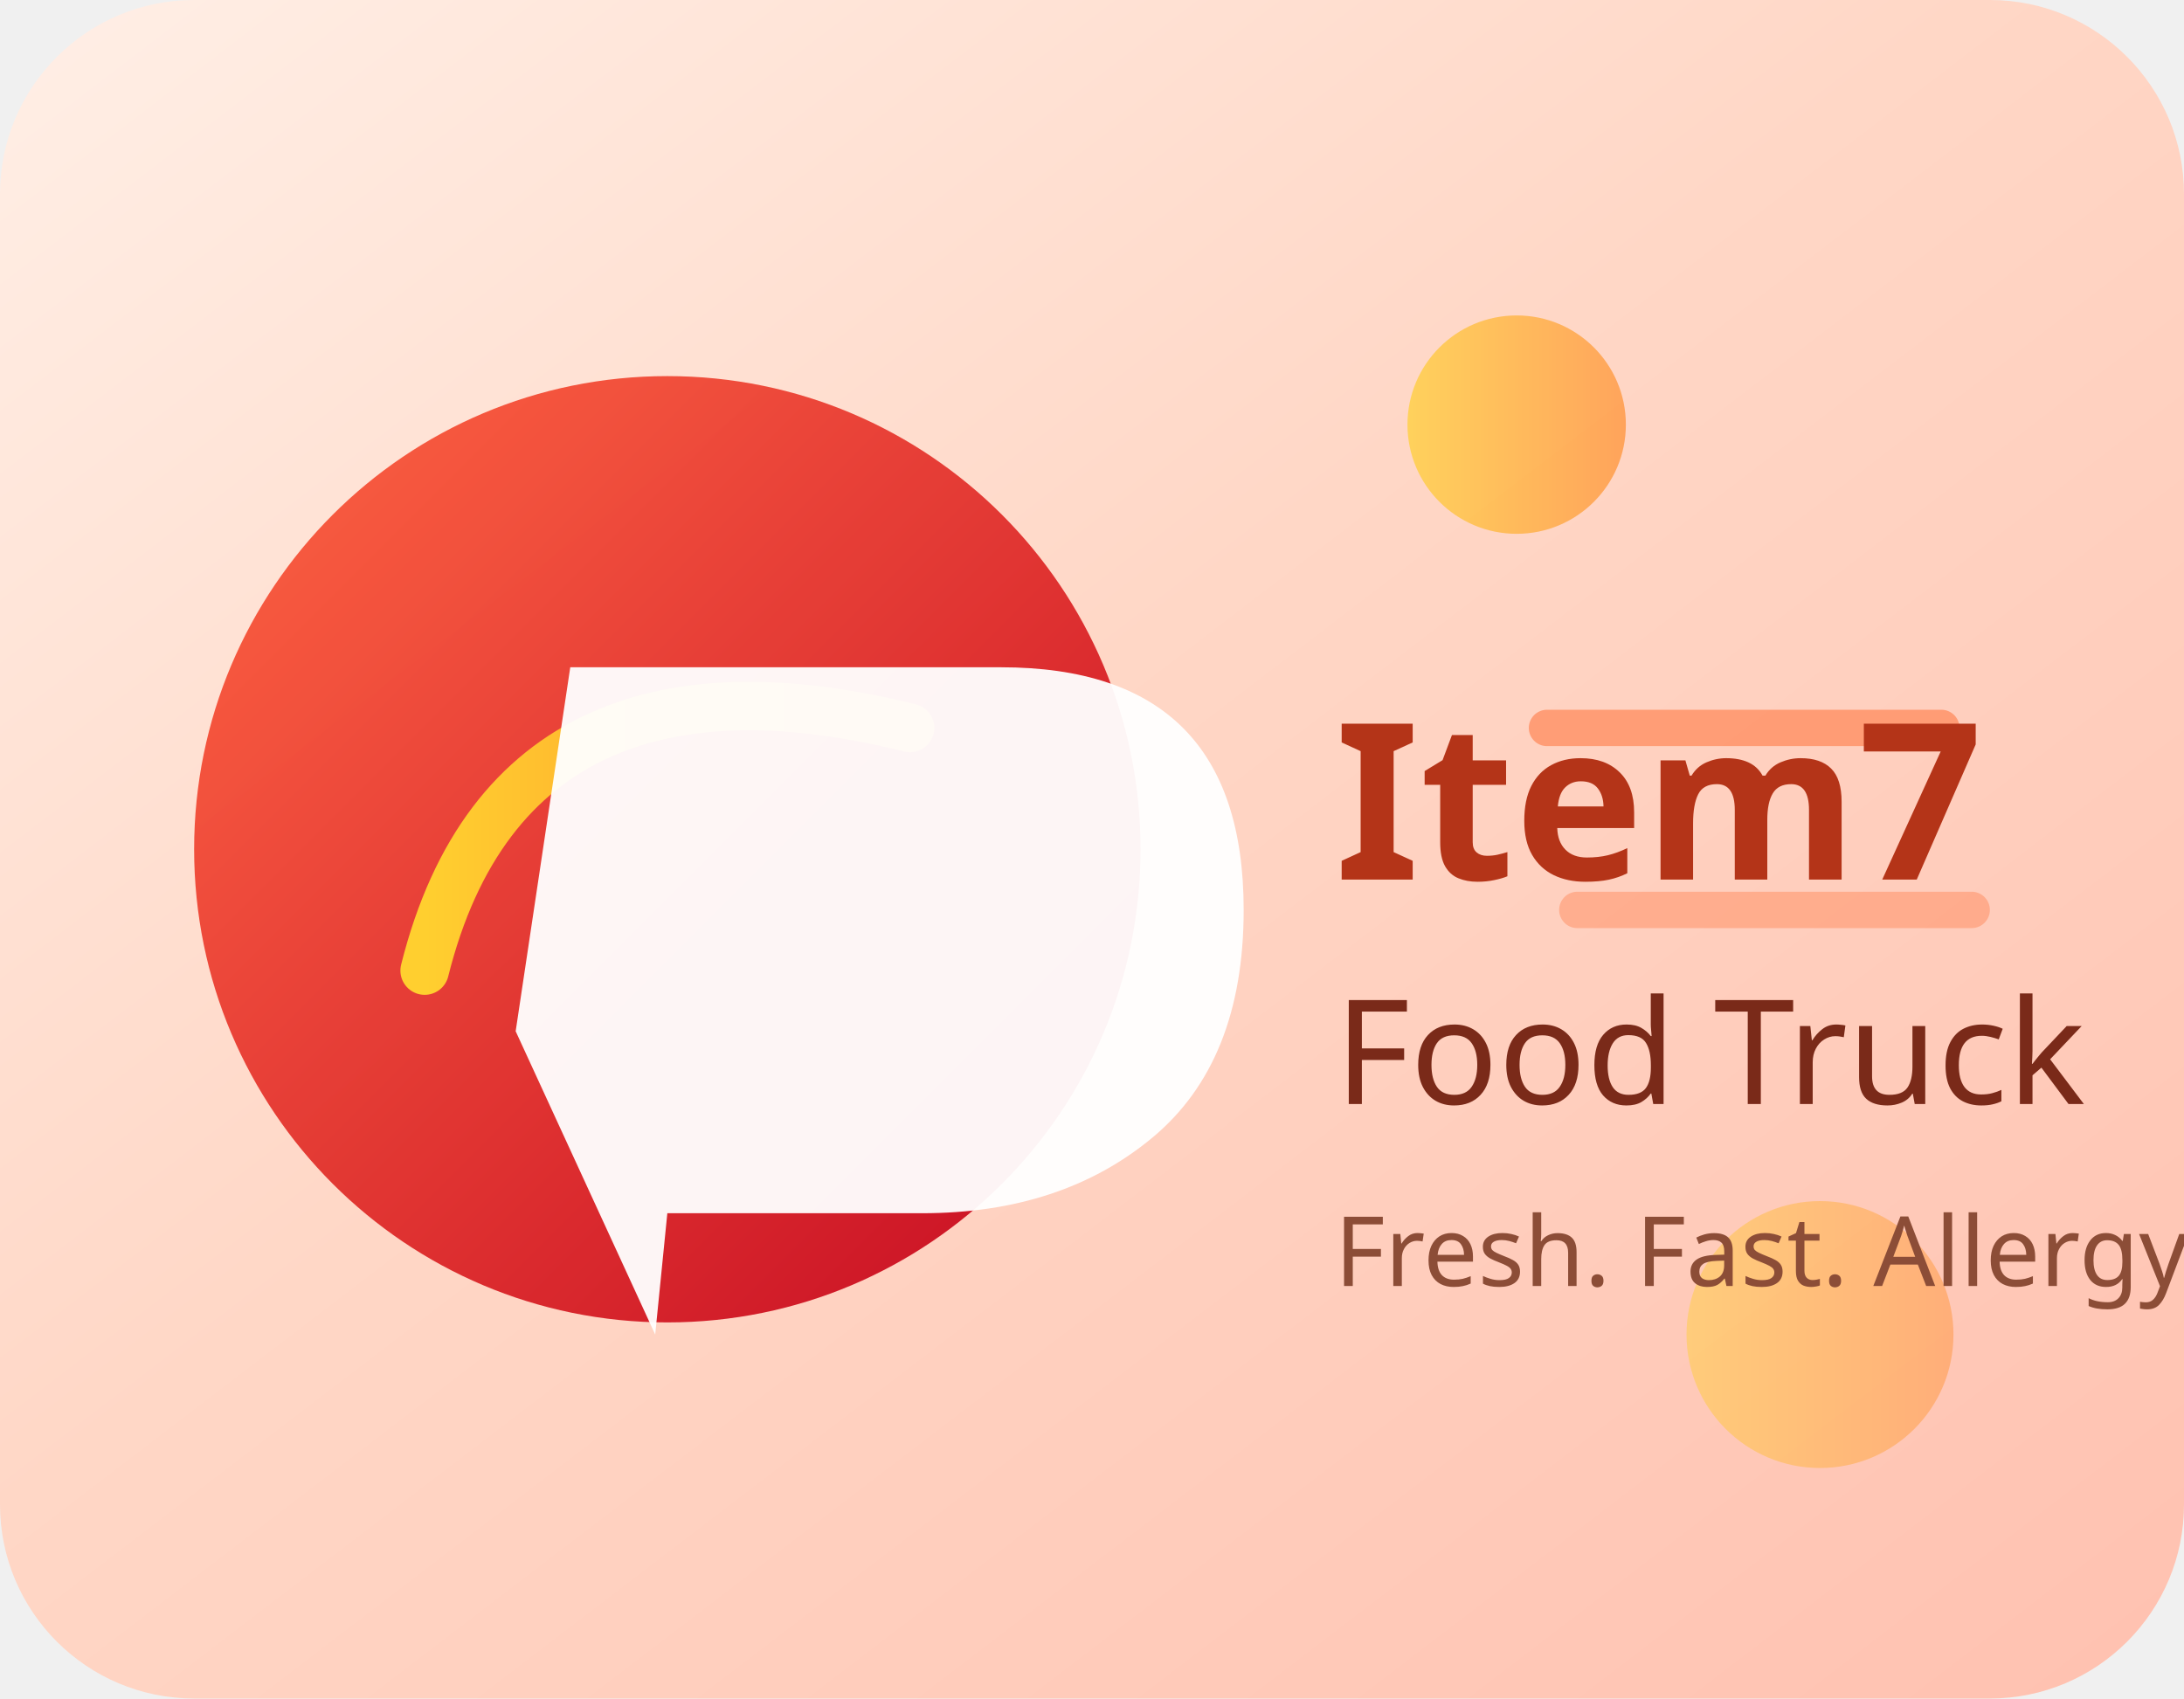
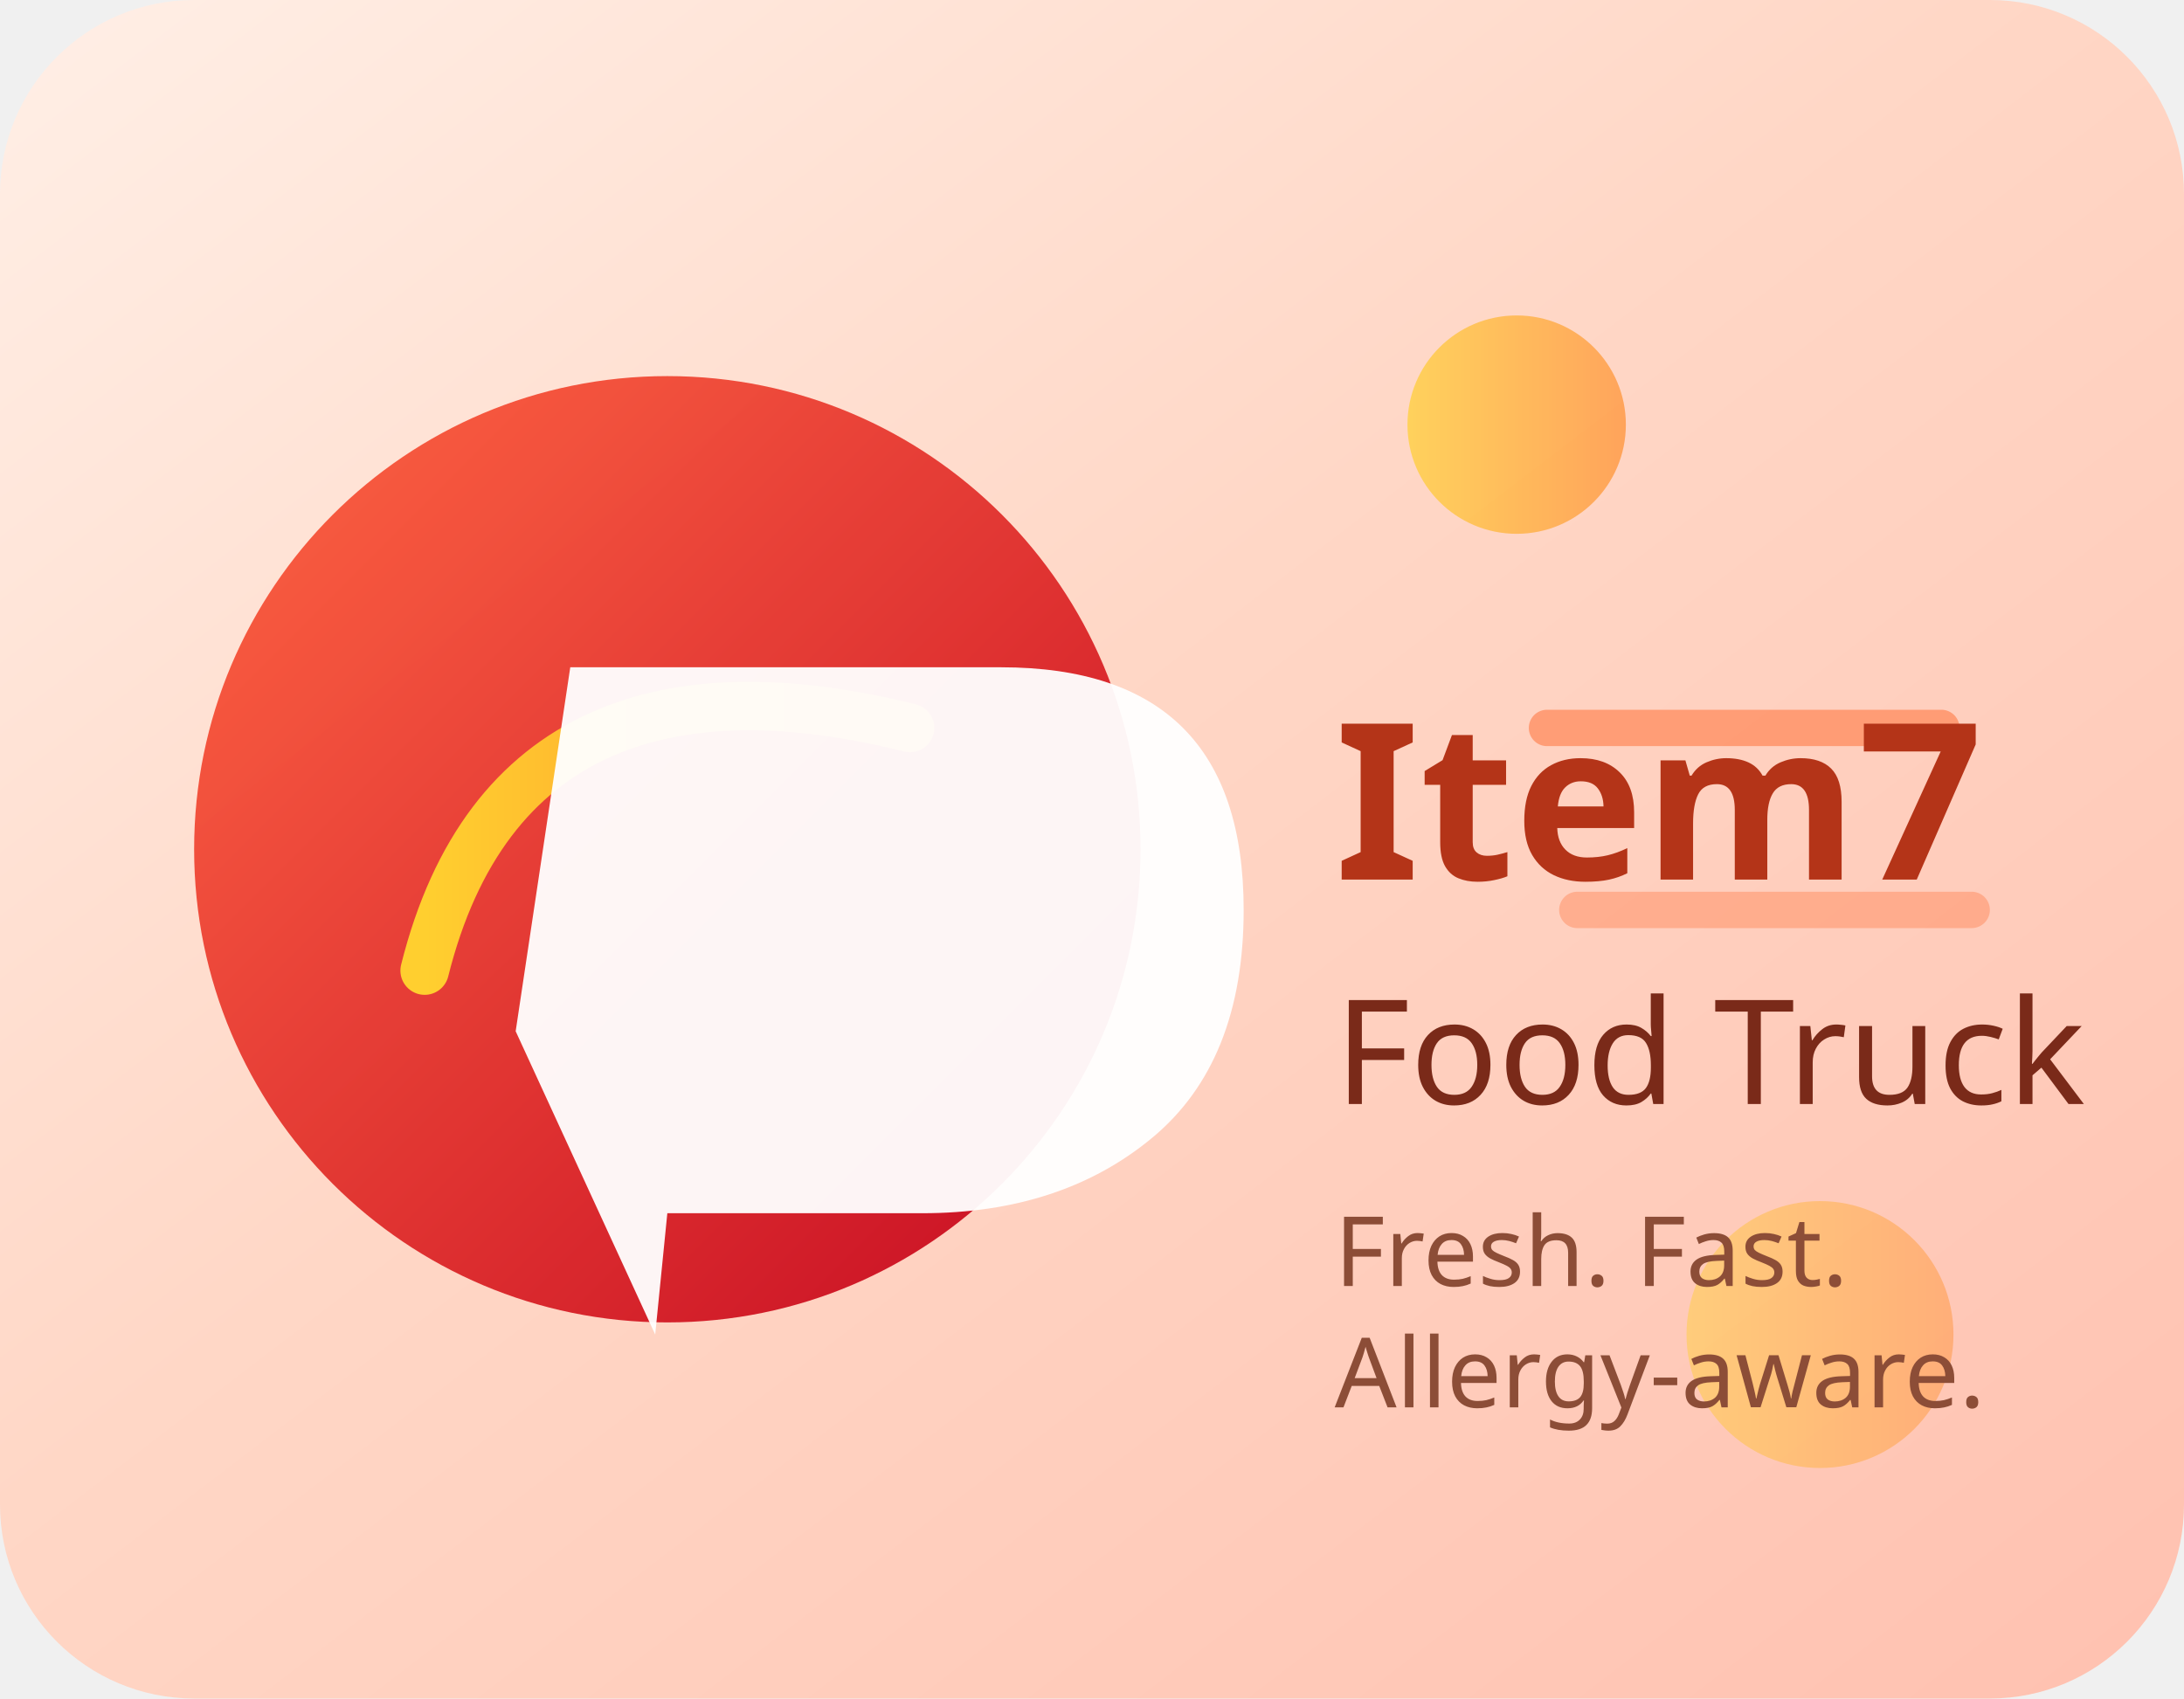
<svg xmlns="http://www.w3.org/2000/svg" width="360" height="280" viewBox="0 0 360 280">
  <defs>
    <linearGradient id="hero-bg" x1="0%" y1="0%" x2="100%" y2="100%">
      <stop offset="0%" stop-color="#ffefe6" />
      <stop offset="45%" stop-color="#ffd7c6" />
      <stop offset="100%" stop-color="#ffc1b0" />
    </linearGradient>
    <linearGradient id="hero-brand" x1="0%" y1="0%" x2="100%" y2="100%">
      <stop offset="0%" stop-color="#ff603d" />
      <stop offset="100%" stop-color="#c3001b" />
    </linearGradient>
    <linearGradient id="hero-accent" x1="0%" y1="0%" x2="100%" y2="0%">
      <stop offset="0%" stop-color="#ffcf2f" />
      <stop offset="100%" stop-color="#ff8f2f" />
    </linearGradient>
  </defs>
  <rect width="360" height="280" rx="32" fill="url(#hero-bg)" />
  <circle cx="110" cy="140" r="78" fill="url(#hero-brand)" opacity="0.95" />
  <path d="M70 160 C80 120 110 110 150 120" stroke="url(#hero-accent)" stroke-width="8" fill="none" stroke-linecap="round" />
  <path d="M85 170 L94 110 L165 110 Q185 110 195 120 T205 150 Q205 175 190 187.5 T152 200 L110 200 L108 220 Z" fill="#ffffff" opacity="0.95" />
  <circle cx="250" cy="70" r="18" fill="url(#hero-accent)" opacity="0.7" />
  <circle cx="300" cy="220" r="22" fill="url(#hero-accent)" opacity="0.45" />
  <path d="M255 120 L320 120" stroke="#ff7a45" stroke-width="6" stroke-linecap="round" opacity="0.6" />
  <path d="M260 150 L325 150" stroke="#ff7a45" stroke-width="6" stroke-linecap="round" opacity="0.4" />
  <text x="220" y="145" font-family="Lexend Deca, 'Segoe UI', sans-serif" font-size="36" font-weight="700" fill="#b43418">
    Item7
  </text>
  <text x="220" y="182" font-family="Lexend Deca, 'Segoe UI', sans-serif" font-size="24" font-weight="500" fill="#7a2a19">
    Food Truck
  </text>
  <text x="220" y="212" font-family="Lexend Deca, 'Segoe UI', sans-serif" font-size="16" font-weight="500" fill="#8c4d37">
-     Fresh. Fast. Allergy-aware.
+     Fresh. Fast.
+   </text>
+   <text x="220" y="232" font-family="Lexend Deca, 'Segoe UI', sans-serif" font-size="16" font-weight="500" fill="#8c4d37">
+     Allergy-aware.
  </text>
</svg>
